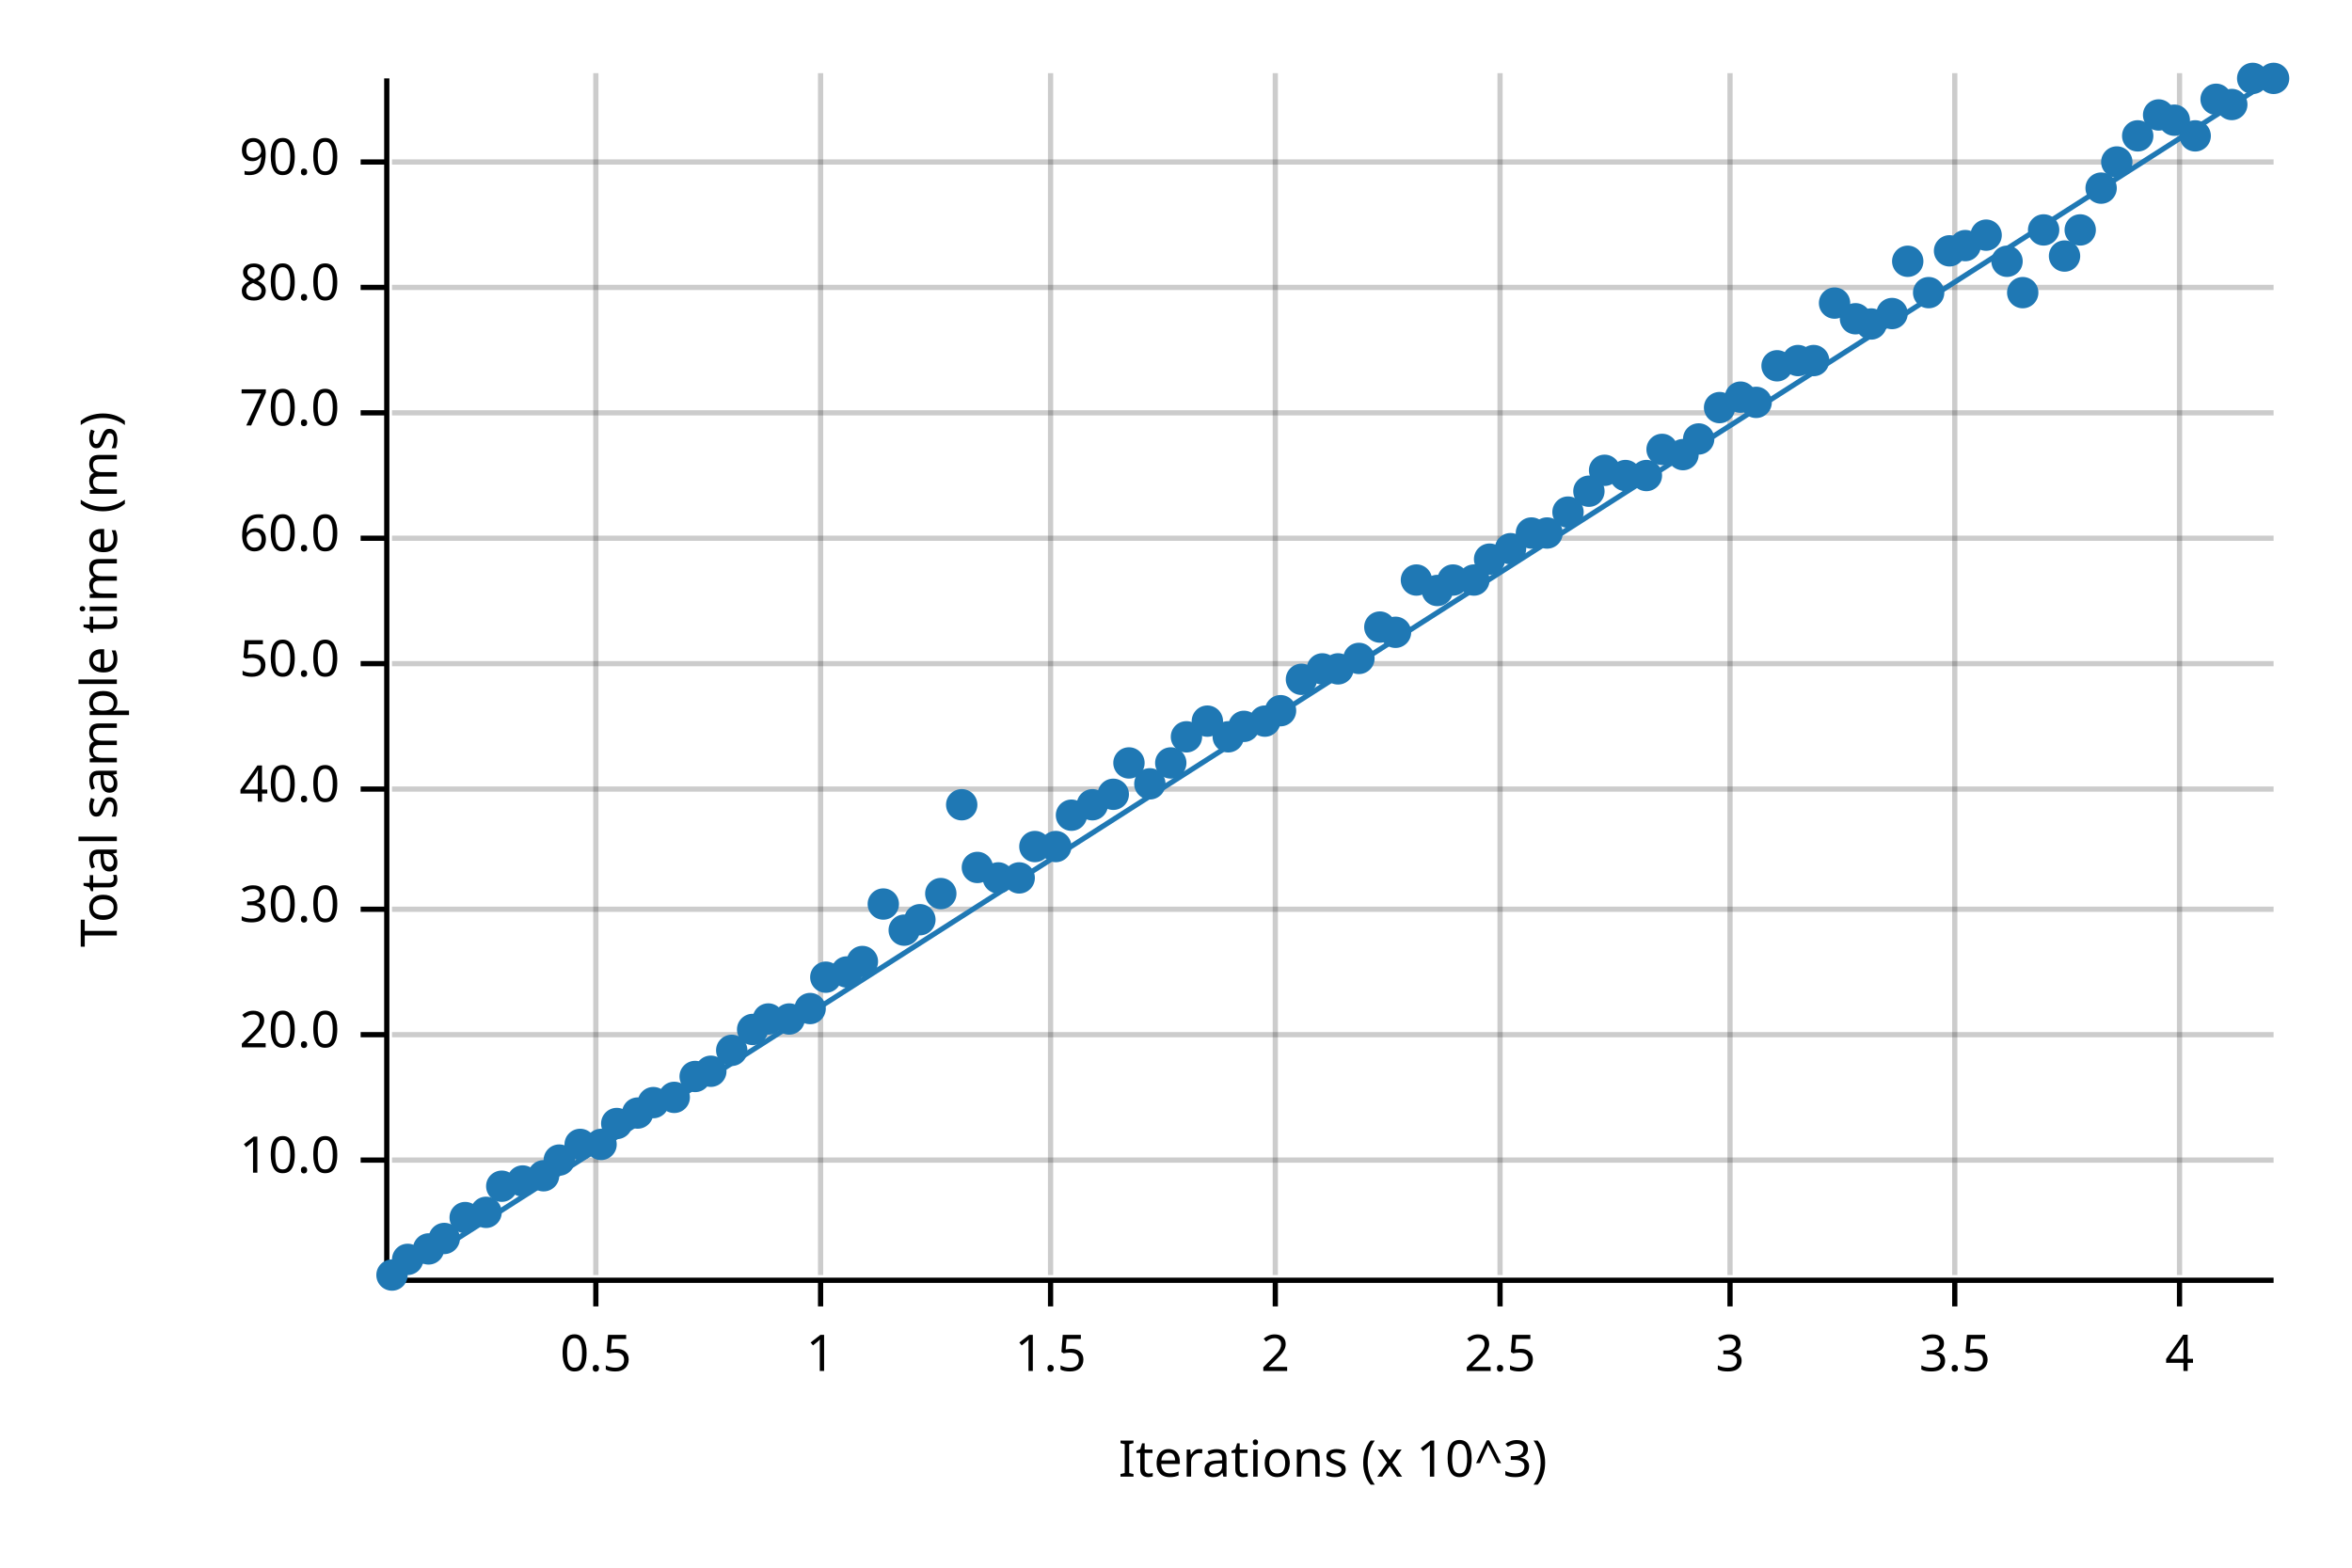
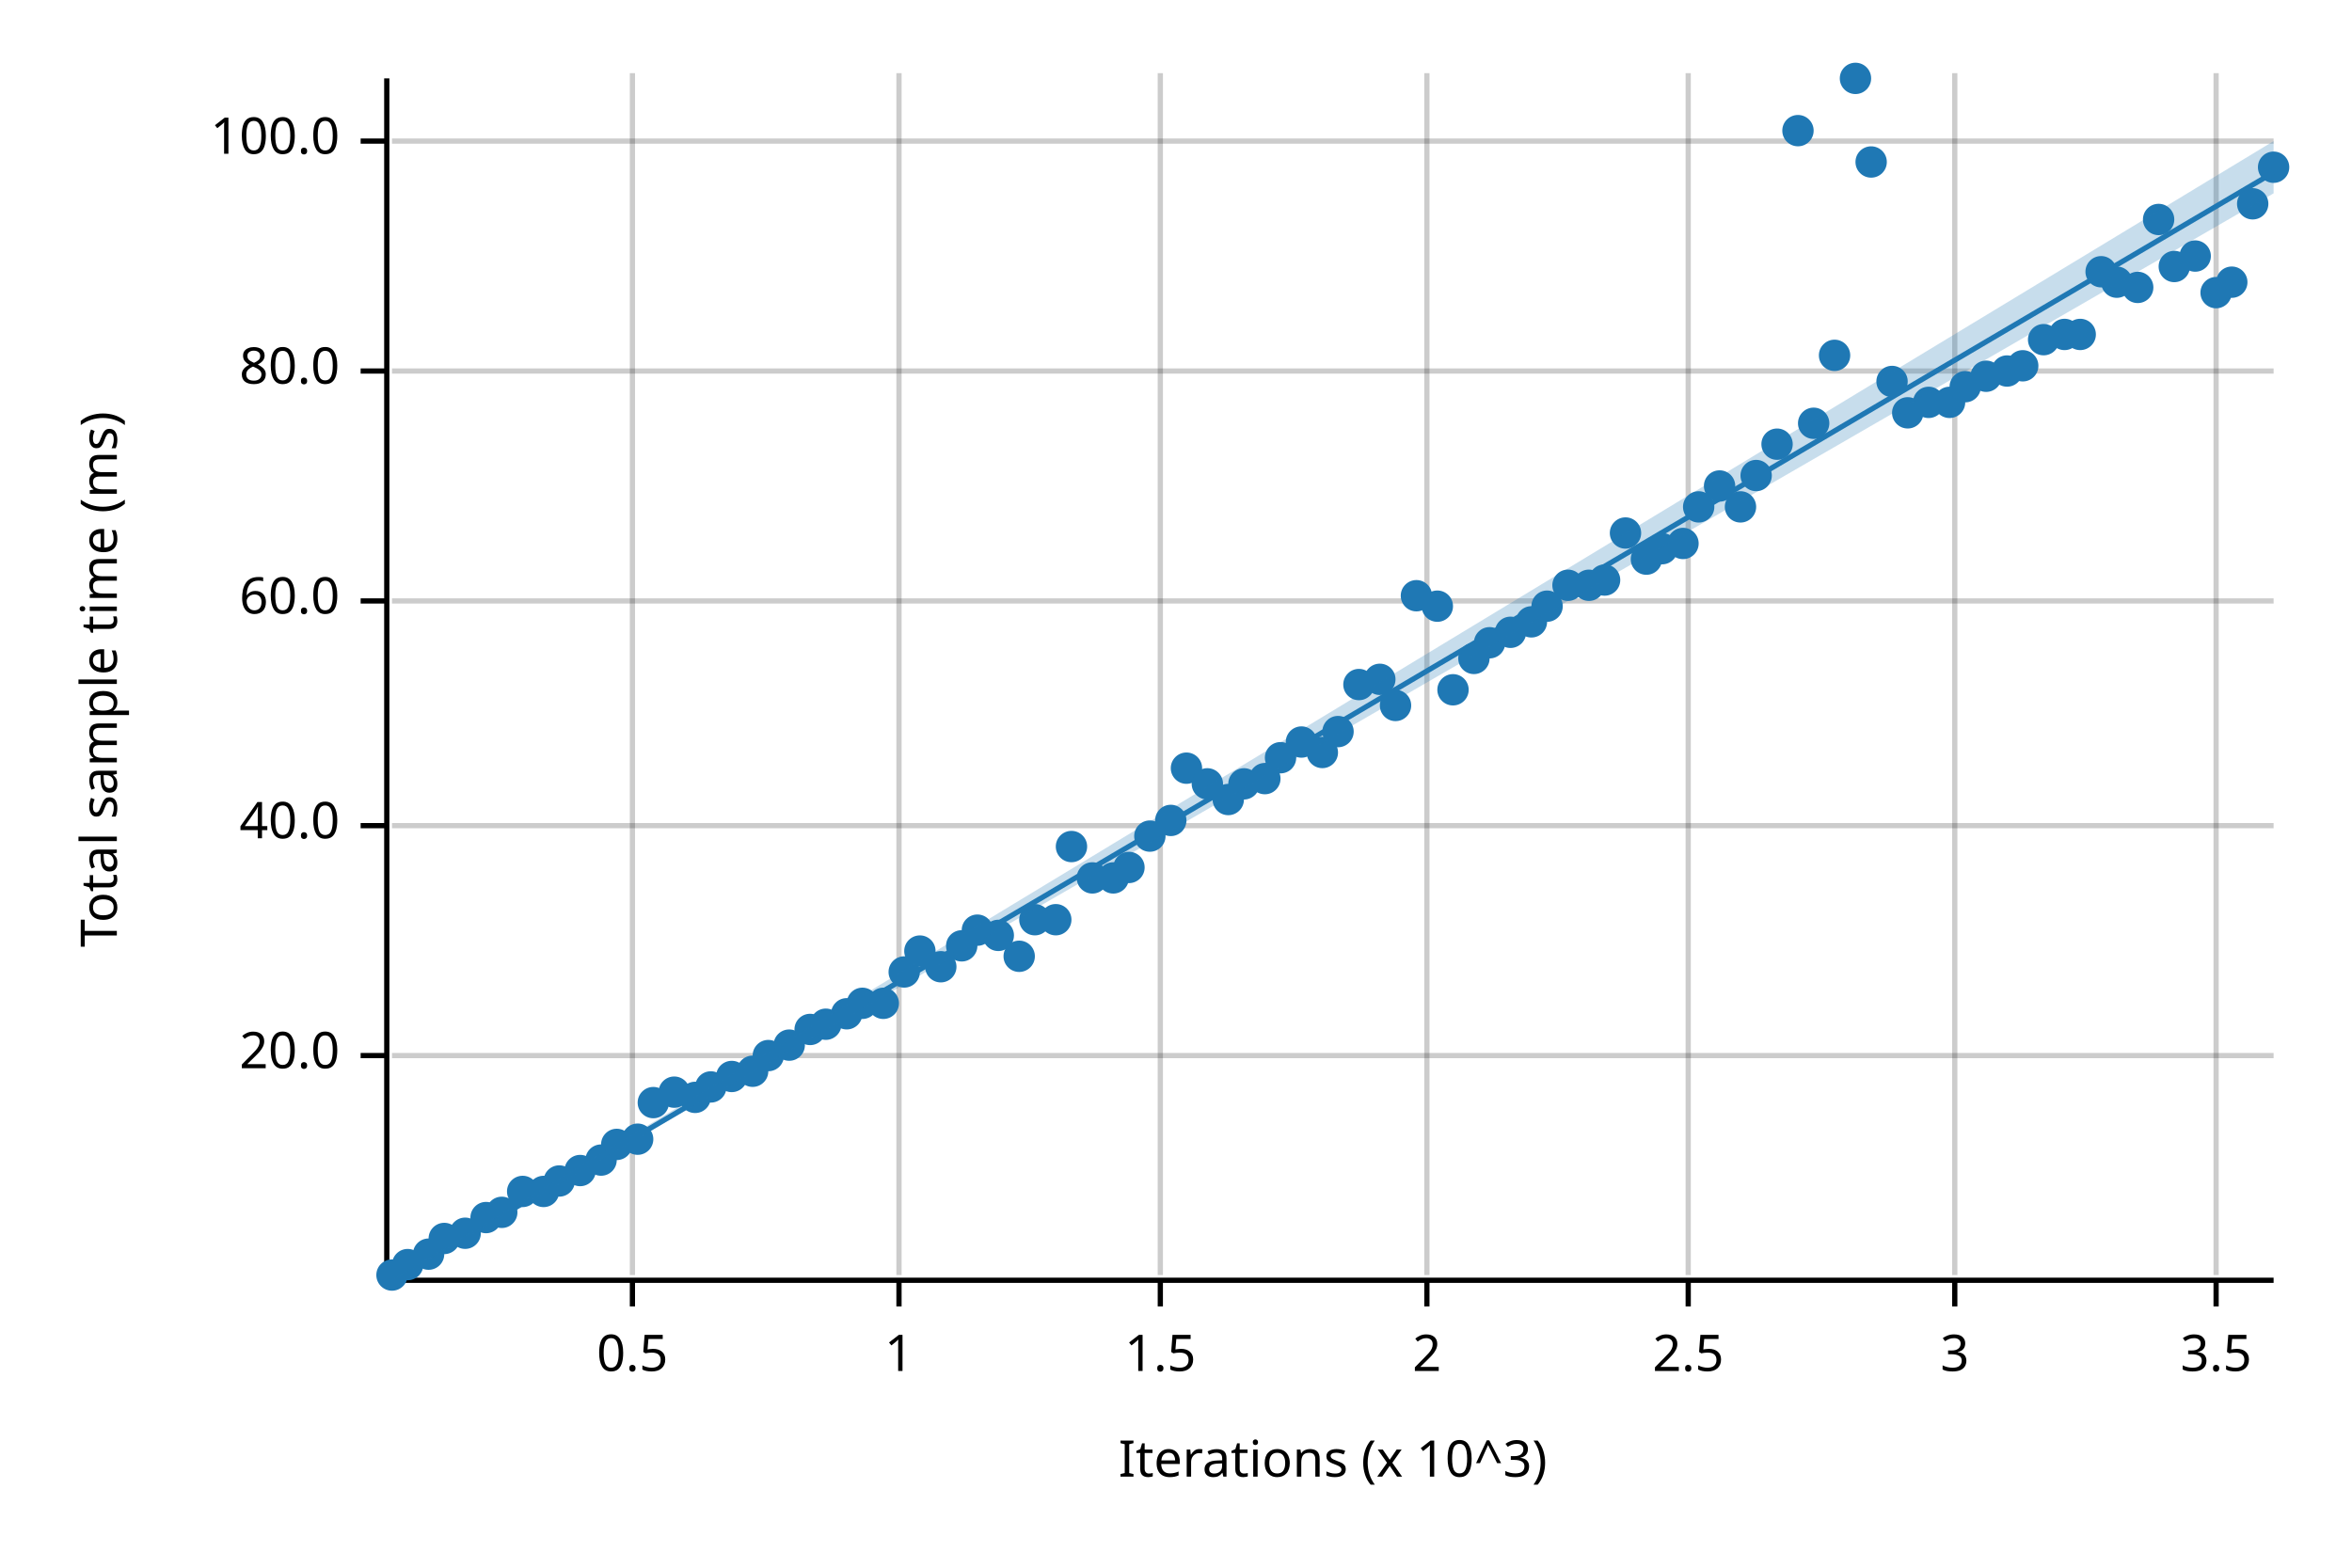
<svg xmlns="http://www.w3.org/2000/svg" width="450" height="300">
  <text x="15" y="130" dy="0.76em" text-anchor="middle" font-family="sans-serif" font-size="9.677" opacity="1" fill="#000000" transform="rotate(270, 15, 130)">
Total sample time (ms)
</text>
  <text x="255" y="285" dy="-0.5ex" text-anchor="middle" font-family="sans-serif" font-size="9.677" opacity="1" fill="#000000">
Iterations (x 10^3)
</text>
-   <line opacity="0.2" stroke="#000000" stroke-width="1" x1="114" y1="244" x2="114" y2="14" />
-   <line opacity="0.2" stroke="#000000" stroke-width="1" x1="157" y1="244" x2="157" y2="14" />
-   <line opacity="0.2" stroke="#000000" stroke-width="1" x1="201" y1="244" x2="201" y2="14" />
-   <line opacity="0.2" stroke="#000000" stroke-width="1" x1="244" y1="244" x2="244" y2="14" />
-   <line opacity="0.2" stroke="#000000" stroke-width="1" x1="287" y1="244" x2="287" y2="14" />
-   <line opacity="0.2" stroke="#000000" stroke-width="1" x1="331" y1="244" x2="331" y2="14" />
+   <line opacity="0.2" stroke="#000000" stroke-width="1" x1="121" y1="244" x2="121" y2="14" />
+   <line opacity="0.2" stroke="#000000" stroke-width="1" x1="172" y1="244" x2="172" y2="14" />
+   <line opacity="0.2" stroke="#000000" stroke-width="1" x1="222" y1="244" x2="222" y2="14" />
+   <line opacity="0.2" stroke="#000000" stroke-width="1" x1="273" y1="244" x2="273" y2="14" />
+   <line opacity="0.2" stroke="#000000" stroke-width="1" x1="323" y1="244" x2="323" y2="14" />
  <line opacity="0.2" stroke="#000000" stroke-width="1" x1="374" y1="244" x2="374" y2="14" />
-   <line opacity="0.2" stroke="#000000" stroke-width="1" x1="417" y1="244" x2="417" y2="14" />
-   <line opacity="0.2" stroke="#000000" stroke-width="1" x1="75" y1="222" x2="435" y2="222" />
-   <line opacity="0.2" stroke="#000000" stroke-width="1" x1="75" y1="198" x2="435" y2="198" />
-   <line opacity="0.2" stroke="#000000" stroke-width="1" x1="75" y1="174" x2="435" y2="174" />
-   <line opacity="0.2" stroke="#000000" stroke-width="1" x1="75" y1="151" x2="435" y2="151" />
-   <line opacity="0.2" stroke="#000000" stroke-width="1" x1="75" y1="127" x2="435" y2="127" />
-   <line opacity="0.2" stroke="#000000" stroke-width="1" x1="75" y1="103" x2="435" y2="103" />
-   <line opacity="0.2" stroke="#000000" stroke-width="1" x1="75" y1="79" x2="435" y2="79" />
-   <line opacity="0.2" stroke="#000000" stroke-width="1" x1="75" y1="55" x2="435" y2="55" />
-   <line opacity="0.2" stroke="#000000" stroke-width="1" x1="75" y1="31" x2="435" y2="31" />
+   <line opacity="0.2" stroke="#000000" stroke-width="1" x1="424" y1="244" x2="424" y2="14" />
+   <line opacity="0.2" stroke="#000000" stroke-width="1" x1="75" y1="202" x2="435" y2="202" />
+   <line opacity="0.2" stroke="#000000" stroke-width="1" x1="75" y1="158" x2="435" y2="158" />
+   <line opacity="0.2" stroke="#000000" stroke-width="1" x1="75" y1="115" x2="435" y2="115" />
+   <line opacity="0.2" stroke="#000000" stroke-width="1" x1="75" y1="71" x2="435" y2="71" />
+   <line opacity="0.2" stroke="#000000" stroke-width="1" x1="75" y1="27" x2="435" y2="27" />
  <polyline fill="none" opacity="1" stroke="#000000" stroke-width="1" points="74,15 74,245 " />
-   <text x="65" y="222" dy="0.5ex" text-anchor="end" font-family="sans-serif" font-size="9.677" opacity="1" fill="#000000">
- 10.0
- </text>
-   <polyline fill="none" opacity="1" stroke="#000000" stroke-width="1" points="69,222 74,222 " />
-   <text x="65" y="198" dy="0.5ex" text-anchor="end" font-family="sans-serif" font-size="9.677" opacity="1" fill="#000000">
+   <text x="65" y="202" dy="0.5ex" text-anchor="end" font-family="sans-serif" font-size="9.677" opacity="1" fill="#000000">
20.0
</text>
-   <polyline fill="none" opacity="1" stroke="#000000" stroke-width="1" points="69,198 74,198 " />
-   <text x="65" y="174" dy="0.5ex" text-anchor="end" font-family="sans-serif" font-size="9.677" opacity="1" fill="#000000">
- 30.0
- </text>
-   <polyline fill="none" opacity="1" stroke="#000000" stroke-width="1" points="69,174 74,174 " />
-   <text x="65" y="151" dy="0.5ex" text-anchor="end" font-family="sans-serif" font-size="9.677" opacity="1" fill="#000000">
+   <polyline fill="none" opacity="1" stroke="#000000" stroke-width="1" points="69,202 74,202 " />
+   <text x="65" y="158" dy="0.5ex" text-anchor="end" font-family="sans-serif" font-size="9.677" opacity="1" fill="#000000">
40.0
</text>
-   <polyline fill="none" opacity="1" stroke="#000000" stroke-width="1" points="69,151 74,151 " />
-   <text x="65" y="127" dy="0.5ex" text-anchor="end" font-family="sans-serif" font-size="9.677" opacity="1" fill="#000000">
- 50.0
- </text>
-   <polyline fill="none" opacity="1" stroke="#000000" stroke-width="1" points="69,127 74,127 " />
-   <text x="65" y="103" dy="0.5ex" text-anchor="end" font-family="sans-serif" font-size="9.677" opacity="1" fill="#000000">
+   <polyline fill="none" opacity="1" stroke="#000000" stroke-width="1" points="69,158 74,158 " />
+   <text x="65" y="115" dy="0.5ex" text-anchor="end" font-family="sans-serif" font-size="9.677" opacity="1" fill="#000000">
60.0
</text>
-   <polyline fill="none" opacity="1" stroke="#000000" stroke-width="1" points="69,103 74,103 " />
-   <text x="65" y="79" dy="0.5ex" text-anchor="end" font-family="sans-serif" font-size="9.677" opacity="1" fill="#000000">
- 70.0
- </text>
-   <polyline fill="none" opacity="1" stroke="#000000" stroke-width="1" points="69,79 74,79 " />
-   <text x="65" y="55" dy="0.5ex" text-anchor="end" font-family="sans-serif" font-size="9.677" opacity="1" fill="#000000">
+   <polyline fill="none" opacity="1" stroke="#000000" stroke-width="1" points="69,115 74,115 " />
+   <text x="65" y="71" dy="0.5ex" text-anchor="end" font-family="sans-serif" font-size="9.677" opacity="1" fill="#000000">
80.0
</text>
-   <polyline fill="none" opacity="1" stroke="#000000" stroke-width="1" points="69,55 74,55 " />
-   <text x="65" y="31" dy="0.5ex" text-anchor="end" font-family="sans-serif" font-size="9.677" opacity="1" fill="#000000">
- 90.0
+   <polyline fill="none" opacity="1" stroke="#000000" stroke-width="1" points="69,71 74,71 " />
+   <text x="65" y="27" dy="0.5ex" text-anchor="end" font-family="sans-serif" font-size="9.677" opacity="1" fill="#000000">
+ 100.0
</text>
-   <polyline fill="none" opacity="1" stroke="#000000" stroke-width="1" points="69,31 74,31 " />
+   <polyline fill="none" opacity="1" stroke="#000000" stroke-width="1" points="69,27 74,27 " />
  <polyline fill="none" opacity="1" stroke="#000000" stroke-width="1" points="75,245 435,245 " />
-   <text x="114" y="255" dy="0.76em" text-anchor="middle" font-family="sans-serif" font-size="9.677" opacity="1" fill="#000000">
+   <text x="121" y="255" dy="0.76em" text-anchor="middle" font-family="sans-serif" font-size="9.677" opacity="1" fill="#000000">
0.5
</text>
-   <polyline fill="none" opacity="1" stroke="#000000" stroke-width="1" points="114,245 114,250 " />
-   <text x="157" y="255" dy="0.76em" text-anchor="middle" font-family="sans-serif" font-size="9.677" opacity="1" fill="#000000">
+   <polyline fill="none" opacity="1" stroke="#000000" stroke-width="1" points="121,245 121,250 " />
+   <text x="172" y="255" dy="0.76em" text-anchor="middle" font-family="sans-serif" font-size="9.677" opacity="1" fill="#000000">
1
</text>
-   <polyline fill="none" opacity="1" stroke="#000000" stroke-width="1" points="157,245 157,250 " />
-   <text x="201" y="255" dy="0.76em" text-anchor="middle" font-family="sans-serif" font-size="9.677" opacity="1" fill="#000000">
+   <polyline fill="none" opacity="1" stroke="#000000" stroke-width="1" points="172,245 172,250 " />
+   <text x="222" y="255" dy="0.76em" text-anchor="middle" font-family="sans-serif" font-size="9.677" opacity="1" fill="#000000">
1.5
</text>
-   <polyline fill="none" opacity="1" stroke="#000000" stroke-width="1" points="201,245 201,250 " />
-   <text x="244" y="255" dy="0.76em" text-anchor="middle" font-family="sans-serif" font-size="9.677" opacity="1" fill="#000000">
+   <polyline fill="none" opacity="1" stroke="#000000" stroke-width="1" points="222,245 222,250 " />
+   <text x="273" y="255" dy="0.76em" text-anchor="middle" font-family="sans-serif" font-size="9.677" opacity="1" fill="#000000">
2
</text>
-   <polyline fill="none" opacity="1" stroke="#000000" stroke-width="1" points="244,245 244,250 " />
-   <text x="287" y="255" dy="0.76em" text-anchor="middle" font-family="sans-serif" font-size="9.677" opacity="1" fill="#000000">
+   <polyline fill="none" opacity="1" stroke="#000000" stroke-width="1" points="273,245 273,250 " />
+   <text x="323" y="255" dy="0.76em" text-anchor="middle" font-family="sans-serif" font-size="9.677" opacity="1" fill="#000000">
2.5
</text>
-   <polyline fill="none" opacity="1" stroke="#000000" stroke-width="1" points="287,245 287,250 " />
-   <text x="331" y="255" dy="0.76em" text-anchor="middle" font-family="sans-serif" font-size="9.677" opacity="1" fill="#000000">
+   <polyline fill="none" opacity="1" stroke="#000000" stroke-width="1" points="323,245 323,250 " />
+   <text x="374" y="255" dy="0.76em" text-anchor="middle" font-family="sans-serif" font-size="9.677" opacity="1" fill="#000000">
3
</text>
-   <polyline fill="none" opacity="1" stroke="#000000" stroke-width="1" points="331,245 331,250 " />
-   <text x="374" y="255" dy="0.76em" text-anchor="middle" font-family="sans-serif" font-size="9.677" opacity="1" fill="#000000">
+   <polyline fill="none" opacity="1" stroke="#000000" stroke-width="1" points="374,245 374,250 " />
+   <text x="424" y="255" dy="0.76em" text-anchor="middle" font-family="sans-serif" font-size="9.677" opacity="1" fill="#000000">
3.5
</text>
-   <polyline fill="none" opacity="1" stroke="#000000" stroke-width="1" points="374,245 374,250 " />
-   <text x="417" y="255" dy="0.76em" text-anchor="middle" font-family="sans-serif" font-size="9.677" opacity="1" fill="#000000">
- 4
- </text>
-   <polyline fill="none" opacity="1" stroke="#000000" stroke-width="1" points="417,245 417,250 " />
+   <polyline fill="none" opacity="1" stroke="#000000" stroke-width="1" points="424,245 424,250 " />
  <circle cx="75" cy="244" r="3" opacity="1" fill="#1F78B4" stroke="none" />
-   <circle cx="78" cy="241" r="3" opacity="1" fill="#1F78B4" stroke="none" />
-   <circle cx="82" cy="239" r="3" opacity="1" fill="#1F78B4" stroke="none" />
+   <circle cx="78" cy="242" r="3" opacity="1" fill="#1F78B4" stroke="none" />
+   <circle cx="82" cy="240" r="3" opacity="1" fill="#1F78B4" stroke="none" />
  <circle cx="85" cy="237" r="3" opacity="1" fill="#1F78B4" stroke="none" />
-   <circle cx="89" cy="233" r="3" opacity="1" fill="#1F78B4" stroke="none" />
-   <circle cx="93" cy="232" r="3" opacity="1" fill="#1F78B4" stroke="none" />
-   <circle cx="96" cy="227" r="3" opacity="1" fill="#1F78B4" stroke="none" />
-   <circle cx="100" cy="226" r="3" opacity="1" fill="#1F78B4" stroke="none" />
-   <circle cx="104" cy="225" r="3" opacity="1" fill="#1F78B4" stroke="none" />
-   <circle cx="107" cy="222" r="3" opacity="1" fill="#1F78B4" stroke="none" />
-   <circle cx="111" cy="219" r="3" opacity="1" fill="#1F78B4" stroke="none" />
-   <circle cx="115" cy="219" r="3" opacity="1" fill="#1F78B4" stroke="none" />
-   <circle cx="118" cy="215" r="3" opacity="1" fill="#1F78B4" stroke="none" />
-   <circle cx="122" cy="213" r="3" opacity="1" fill="#1F78B4" stroke="none" />
+   <circle cx="89" cy="236" r="3" opacity="1" fill="#1F78B4" stroke="none" />
+   <circle cx="93" cy="233" r="3" opacity="1" fill="#1F78B4" stroke="none" />
+   <circle cx="96" cy="232" r="3" opacity="1" fill="#1F78B4" stroke="none" />
+   <circle cx="100" cy="228" r="3" opacity="1" fill="#1F78B4" stroke="none" />
+   <circle cx="104" cy="228" r="3" opacity="1" fill="#1F78B4" stroke="none" />
+   <circle cx="107" cy="226" r="3" opacity="1" fill="#1F78B4" stroke="none" />
+   <circle cx="111" cy="224" r="3" opacity="1" fill="#1F78B4" stroke="none" />
+   <circle cx="115" cy="222" r="3" opacity="1" fill="#1F78B4" stroke="none" />
+   <circle cx="118" cy="219" r="3" opacity="1" fill="#1F78B4" stroke="none" />
+   <circle cx="122" cy="218" r="3" opacity="1" fill="#1F78B4" stroke="none" />
  <circle cx="125" cy="211" r="3" opacity="1" fill="#1F78B4" stroke="none" />
-   <circle cx="129" cy="210" r="3" opacity="1" fill="#1F78B4" stroke="none" />
-   <circle cx="133" cy="206" r="3" opacity="1" fill="#1F78B4" stroke="none" />
-   <circle cx="136" cy="205" r="3" opacity="1" fill="#1F78B4" stroke="none" />
-   <circle cx="140" cy="201" r="3" opacity="1" fill="#1F78B4" stroke="none" />
-   <circle cx="144" cy="197" r="3" opacity="1" fill="#1F78B4" stroke="none" />
-   <circle cx="147" cy="195" r="3" opacity="1" fill="#1F78B4" stroke="none" />
-   <circle cx="151" cy="195" r="3" opacity="1" fill="#1F78B4" stroke="none" />
-   <circle cx="155" cy="193" r="3" opacity="1" fill="#1F78B4" stroke="none" />
-   <circle cx="158" cy="187" r="3" opacity="1" fill="#1F78B4" stroke="none" />
-   <circle cx="162" cy="186" r="3" opacity="1" fill="#1F78B4" stroke="none" />
-   <circle cx="165" cy="184" r="3" opacity="1" fill="#1F78B4" stroke="none" />
-   <circle cx="169" cy="173" r="3" opacity="1" fill="#1F78B4" stroke="none" />
-   <circle cx="173" cy="178" r="3" opacity="1" fill="#1F78B4" stroke="none" />
-   <circle cx="176" cy="176" r="3" opacity="1" fill="#1F78B4" stroke="none" />
-   <circle cx="180" cy="171" r="3" opacity="1" fill="#1F78B4" stroke="none" />
-   <circle cx="184" cy="154" r="3" opacity="1" fill="#1F78B4" stroke="none" />
-   <circle cx="187" cy="166" r="3" opacity="1" fill="#1F78B4" stroke="none" />
-   <circle cx="191" cy="168" r="3" opacity="1" fill="#1F78B4" stroke="none" />
-   <circle cx="195" cy="168" r="3" opacity="1" fill="#1F78B4" stroke="none" />
-   <circle cx="198" cy="162" r="3" opacity="1" fill="#1F78B4" stroke="none" />
-   <circle cx="202" cy="162" r="3" opacity="1" fill="#1F78B4" stroke="none" />
-   <circle cx="205" cy="156" r="3" opacity="1" fill="#1F78B4" stroke="none" />
-   <circle cx="209" cy="154" r="3" opacity="1" fill="#1F78B4" stroke="none" />
-   <circle cx="213" cy="152" r="3" opacity="1" fill="#1F78B4" stroke="none" />
-   <circle cx="216" cy="146" r="3" opacity="1" fill="#1F78B4" stroke="none" />
-   <circle cx="220" cy="150" r="3" opacity="1" fill="#1F78B4" stroke="none" />
-   <circle cx="224" cy="146" r="3" opacity="1" fill="#1F78B4" stroke="none" />
-   <circle cx="227" cy="141" r="3" opacity="1" fill="#1F78B4" stroke="none" />
-   <circle cx="231" cy="138" r="3" opacity="1" fill="#1F78B4" stroke="none" />
-   <circle cx="235" cy="141" r="3" opacity="1" fill="#1F78B4" stroke="none" />
-   <circle cx="238" cy="139" r="3" opacity="1" fill="#1F78B4" stroke="none" />
-   <circle cx="242" cy="138" r="3" opacity="1" fill="#1F78B4" stroke="none" />
-   <circle cx="245" cy="136" r="3" opacity="1" fill="#1F78B4" stroke="none" />
-   <circle cx="249" cy="130" r="3" opacity="1" fill="#1F78B4" stroke="none" />
-   <circle cx="253" cy="128" r="3" opacity="1" fill="#1F78B4" stroke="none" />
-   <circle cx="256" cy="128" r="3" opacity="1" fill="#1F78B4" stroke="none" />
-   <circle cx="260" cy="126" r="3" opacity="1" fill="#1F78B4" stroke="none" />
-   <circle cx="264" cy="120" r="3" opacity="1" fill="#1F78B4" stroke="none" />
-   <circle cx="267" cy="121" r="3" opacity="1" fill="#1F78B4" stroke="none" />
-   <circle cx="271" cy="111" r="3" opacity="1" fill="#1F78B4" stroke="none" />
-   <circle cx="275" cy="113" r="3" opacity="1" fill="#1F78B4" stroke="none" />
-   <circle cx="278" cy="111" r="3" opacity="1" fill="#1F78B4" stroke="none" />
-   <circle cx="282" cy="111" r="3" opacity="1" fill="#1F78B4" stroke="none" />
-   <circle cx="285" cy="107" r="3" opacity="1" fill="#1F78B4" stroke="none" />
-   <circle cx="289" cy="105" r="3" opacity="1" fill="#1F78B4" stroke="none" />
-   <circle cx="293" cy="102" r="3" opacity="1" fill="#1F78B4" stroke="none" />
-   <circle cx="296" cy="102" r="3" opacity="1" fill="#1F78B4" stroke="none" />
-   <circle cx="300" cy="98" r="3" opacity="1" fill="#1F78B4" stroke="none" />
-   <circle cx="304" cy="94" r="3" opacity="1" fill="#1F78B4" stroke="none" />
-   <circle cx="307" cy="90" r="3" opacity="1" fill="#1F78B4" stroke="none" />
-   <circle cx="311" cy="91" r="3" opacity="1" fill="#1F78B4" stroke="none" />
-   <circle cx="315" cy="91" r="3" opacity="1" fill="#1F78B4" stroke="none" />
-   <circle cx="318" cy="86" r="3" opacity="1" fill="#1F78B4" stroke="none" />
-   <circle cx="322" cy="87" r="3" opacity="1" fill="#1F78B4" stroke="none" />
-   <circle cx="325" cy="84" r="3" opacity="1" fill="#1F78B4" stroke="none" />
-   <circle cx="329" cy="78" r="3" opacity="1" fill="#1F78B4" stroke="none" />
-   <circle cx="333" cy="76" r="3" opacity="1" fill="#1F78B4" stroke="none" />
-   <circle cx="336" cy="77" r="3" opacity="1" fill="#1F78B4" stroke="none" />
-   <circle cx="340" cy="70" r="3" opacity="1" fill="#1F78B4" stroke="none" />
-   <circle cx="344" cy="69" r="3" opacity="1" fill="#1F78B4" stroke="none" />
-   <circle cx="347" cy="69" r="3" opacity="1" fill="#1F78B4" stroke="none" />
-   <circle cx="351" cy="58" r="3" opacity="1" fill="#1F78B4" stroke="none" />
-   <circle cx="355" cy="61" r="3" opacity="1" fill="#1F78B4" stroke="none" />
-   <circle cx="358" cy="62" r="3" opacity="1" fill="#1F78B4" stroke="none" />
-   <circle cx="362" cy="60" r="3" opacity="1" fill="#1F78B4" stroke="none" />
-   <circle cx="365" cy="50" r="3" opacity="1" fill="#1F78B4" stroke="none" />
-   <circle cx="369" cy="56" r="3" opacity="1" fill="#1F78B4" stroke="none" />
-   <circle cx="373" cy="48" r="3" opacity="1" fill="#1F78B4" stroke="none" />
-   <circle cx="376" cy="47" r="3" opacity="1" fill="#1F78B4" stroke="none" />
-   <circle cx="380" cy="45" r="3" opacity="1" fill="#1F78B4" stroke="none" />
-   <circle cx="384" cy="50" r="3" opacity="1" fill="#1F78B4" stroke="none" />
-   <circle cx="387" cy="56" r="3" opacity="1" fill="#1F78B4" stroke="none" />
-   <circle cx="391" cy="44" r="3" opacity="1" fill="#1F78B4" stroke="none" />
-   <circle cx="395" cy="49" r="3" opacity="1" fill="#1F78B4" stroke="none" />
-   <circle cx="398" cy="44" r="3" opacity="1" fill="#1F78B4" stroke="none" />
-   <circle cx="402" cy="36" r="3" opacity="1" fill="#1F78B4" stroke="none" />
-   <circle cx="405" cy="31" r="3" opacity="1" fill="#1F78B4" stroke="none" />
-   <circle cx="409" cy="26" r="3" opacity="1" fill="#1F78B4" stroke="none" />
-   <circle cx="413" cy="22" r="3" opacity="1" fill="#1F78B4" stroke="none" />
-   <circle cx="416" cy="23" r="3" opacity="1" fill="#1F78B4" stroke="none" />
-   <circle cx="420" cy="26" r="3" opacity="1" fill="#1F78B4" stroke="none" />
-   <circle cx="424" cy="19" r="3" opacity="1" fill="#1F78B4" stroke="none" />
-   <circle cx="427" cy="20" r="3" opacity="1" fill="#1F78B4" stroke="none" />
-   <circle cx="431" cy="15" r="3" opacity="1" fill="#1F78B4" stroke="none" />
-   <circle cx="435" cy="15" r="3" opacity="1" fill="#1F78B4" stroke="none" />
-   <polyline fill="none" opacity="1" stroke="#1F78B4" stroke-width="1" points="75,245 435,15 " />
-   <polygon opacity="0.25" fill="#1F78B4" points="75,245 435,15 435,15 " />
+   <circle cx="129" cy="209" r="3" opacity="1" fill="#1F78B4" stroke="none" />
+   <circle cx="133" cy="210" r="3" opacity="1" fill="#1F78B4" stroke="none" />
+   <circle cx="136" cy="208" r="3" opacity="1" fill="#1F78B4" stroke="none" />
+   <circle cx="140" cy="206" r="3" opacity="1" fill="#1F78B4" stroke="none" />
+   <circle cx="144" cy="205" r="3" opacity="1" fill="#1F78B4" stroke="none" />
+   <circle cx="147" cy="202" r="3" opacity="1" fill="#1F78B4" stroke="none" />
+   <circle cx="151" cy="200" r="3" opacity="1" fill="#1F78B4" stroke="none" />
+   <circle cx="155" cy="197" r="3" opacity="1" fill="#1F78B4" stroke="none" />
+   <circle cx="158" cy="196" r="3" opacity="1" fill="#1F78B4" stroke="none" />
+   <circle cx="162" cy="194" r="3" opacity="1" fill="#1F78B4" stroke="none" />
+   <circle cx="165" cy="192" r="3" opacity="1" fill="#1F78B4" stroke="none" />
+   <circle cx="169" cy="192" r="3" opacity="1" fill="#1F78B4" stroke="none" />
+   <circle cx="173" cy="186" r="3" opacity="1" fill="#1F78B4" stroke="none" />
+   <circle cx="176" cy="182" r="3" opacity="1" fill="#1F78B4" stroke="none" />
+   <circle cx="180" cy="185" r="3" opacity="1" fill="#1F78B4" stroke="none" />
+   <circle cx="184" cy="181" r="3" opacity="1" fill="#1F78B4" stroke="none" />
+   <circle cx="187" cy="178" r="3" opacity="1" fill="#1F78B4" stroke="none" />
+   <circle cx="191" cy="179" r="3" opacity="1" fill="#1F78B4" stroke="none" />
+   <circle cx="195" cy="183" r="3" opacity="1" fill="#1F78B4" stroke="none" />
+   <circle cx="198" cy="176" r="3" opacity="1" fill="#1F78B4" stroke="none" />
+   <circle cx="202" cy="176" r="3" opacity="1" fill="#1F78B4" stroke="none" />
+   <circle cx="205" cy="162" r="3" opacity="1" fill="#1F78B4" stroke="none" />
+   <circle cx="209" cy="168" r="3" opacity="1" fill="#1F78B4" stroke="none" />
+   <circle cx="213" cy="168" r="3" opacity="1" fill="#1F78B4" stroke="none" />
+   <circle cx="216" cy="166" r="3" opacity="1" fill="#1F78B4" stroke="none" />
+   <circle cx="220" cy="160" r="3" opacity="1" fill="#1F78B4" stroke="none" />
+   <circle cx="224" cy="157" r="3" opacity="1" fill="#1F78B4" stroke="none" />
+   <circle cx="227" cy="147" r="3" opacity="1" fill="#1F78B4" stroke="none" />
+   <circle cx="231" cy="150" r="3" opacity="1" fill="#1F78B4" stroke="none" />
+   <circle cx="235" cy="153" r="3" opacity="1" fill="#1F78B4" stroke="none" />
+   <circle cx="238" cy="150" r="3" opacity="1" fill="#1F78B4" stroke="none" />
+   <circle cx="242" cy="149" r="3" opacity="1" fill="#1F78B4" stroke="none" />
+   <circle cx="245" cy="145" r="3" opacity="1" fill="#1F78B4" stroke="none" />
+   <circle cx="249" cy="142" r="3" opacity="1" fill="#1F78B4" stroke="none" />
+   <circle cx="253" cy="144" r="3" opacity="1" fill="#1F78B4" stroke="none" />
+   <circle cx="256" cy="140" r="3" opacity="1" fill="#1F78B4" stroke="none" />
+   <circle cx="260" cy="131" r="3" opacity="1" fill="#1F78B4" stroke="none" />
+   <circle cx="264" cy="130" r="3" opacity="1" fill="#1F78B4" stroke="none" />
+   <circle cx="267" cy="135" r="3" opacity="1" fill="#1F78B4" stroke="none" />
+   <circle cx="271" cy="114" r="3" opacity="1" fill="#1F78B4" stroke="none" />
+   <circle cx="275" cy="116" r="3" opacity="1" fill="#1F78B4" stroke="none" />
+   <circle cx="278" cy="132" r="3" opacity="1" fill="#1F78B4" stroke="none" />
+   <circle cx="282" cy="126" r="3" opacity="1" fill="#1F78B4" stroke="none" />
+   <circle cx="285" cy="123" r="3" opacity="1" fill="#1F78B4" stroke="none" />
+   <circle cx="289" cy="121" r="3" opacity="1" fill="#1F78B4" stroke="none" />
+   <circle cx="293" cy="119" r="3" opacity="1" fill="#1F78B4" stroke="none" />
+   <circle cx="296" cy="116" r="3" opacity="1" fill="#1F78B4" stroke="none" />
+   <circle cx="300" cy="112" r="3" opacity="1" fill="#1F78B4" stroke="none" />
+   <circle cx="304" cy="112" r="3" opacity="1" fill="#1F78B4" stroke="none" />
+   <circle cx="307" cy="111" r="3" opacity="1" fill="#1F78B4" stroke="none" />
+   <circle cx="311" cy="102" r="3" opacity="1" fill="#1F78B4" stroke="none" />
+   <circle cx="315" cy="107" r="3" opacity="1" fill="#1F78B4" stroke="none" />
+   <circle cx="318" cy="105" r="3" opacity="1" fill="#1F78B4" stroke="none" />
+   <circle cx="322" cy="104" r="3" opacity="1" fill="#1F78B4" stroke="none" />
+   <circle cx="325" cy="97" r="3" opacity="1" fill="#1F78B4" stroke="none" />
+   <circle cx="329" cy="93" r="3" opacity="1" fill="#1F78B4" stroke="none" />
+   <circle cx="333" cy="97" r="3" opacity="1" fill="#1F78B4" stroke="none" />
+   <circle cx="336" cy="91" r="3" opacity="1" fill="#1F78B4" stroke="none" />
+   <circle cx="340" cy="85" r="3" opacity="1" fill="#1F78B4" stroke="none" />
+   <circle cx="344" cy="25" r="3" opacity="1" fill="#1F78B4" stroke="none" />
+   <circle cx="347" cy="81" r="3" opacity="1" fill="#1F78B4" stroke="none" />
+   <circle cx="351" cy="68" r="3" opacity="1" fill="#1F78B4" stroke="none" />
+   <circle cx="355" cy="15" r="3" opacity="1" fill="#1F78B4" stroke="none" />
+   <circle cx="358" cy="31" r="3" opacity="1" fill="#1F78B4" stroke="none" />
+   <circle cx="362" cy="73" r="3" opacity="1" fill="#1F78B4" stroke="none" />
+   <circle cx="365" cy="79" r="3" opacity="1" fill="#1F78B4" stroke="none" />
+   <circle cx="369" cy="77" r="3" opacity="1" fill="#1F78B4" stroke="none" />
+   <circle cx="373" cy="77" r="3" opacity="1" fill="#1F78B4" stroke="none" />
+   <circle cx="376" cy="74" r="3" opacity="1" fill="#1F78B4" stroke="none" />
+   <circle cx="380" cy="72" r="3" opacity="1" fill="#1F78B4" stroke="none" />
+   <circle cx="384" cy="71" r="3" opacity="1" fill="#1F78B4" stroke="none" />
+   <circle cx="387" cy="70" r="3" opacity="1" fill="#1F78B4" stroke="none" />
+   <circle cx="391" cy="65" r="3" opacity="1" fill="#1F78B4" stroke="none" />
+   <circle cx="395" cy="64" r="3" opacity="1" fill="#1F78B4" stroke="none" />
+   <circle cx="398" cy="64" r="3" opacity="1" fill="#1F78B4" stroke="none" />
+   <circle cx="402" cy="52" r="3" opacity="1" fill="#1F78B4" stroke="none" />
+   <circle cx="405" cy="54" r="3" opacity="1" fill="#1F78B4" stroke="none" />
+   <circle cx="409" cy="55" r="3" opacity="1" fill="#1F78B4" stroke="none" />
+   <circle cx="413" cy="42" r="3" opacity="1" fill="#1F78B4" stroke="none" />
+   <circle cx="416" cy="51" r="3" opacity="1" fill="#1F78B4" stroke="none" />
+   <circle cx="420" cy="49" r="3" opacity="1" fill="#1F78B4" stroke="none" />
+   <circle cx="424" cy="56" r="3" opacity="1" fill="#1F78B4" stroke="none" />
+   <circle cx="427" cy="54" r="3" opacity="1" fill="#1F78B4" stroke="none" />
+   <circle cx="431" cy="39" r="3" opacity="1" fill="#1F78B4" stroke="none" />
+   <circle cx="435" cy="32" r="3" opacity="1" fill="#1F78B4" stroke="none" />
+   <polyline fill="none" opacity="1" stroke="#1F78B4" stroke-width="1" points="75,245 435,33 " />
+   <polygon opacity="0.25" fill="#1F78B4" points="75,245 435,37 435,27 " />
</svg>
